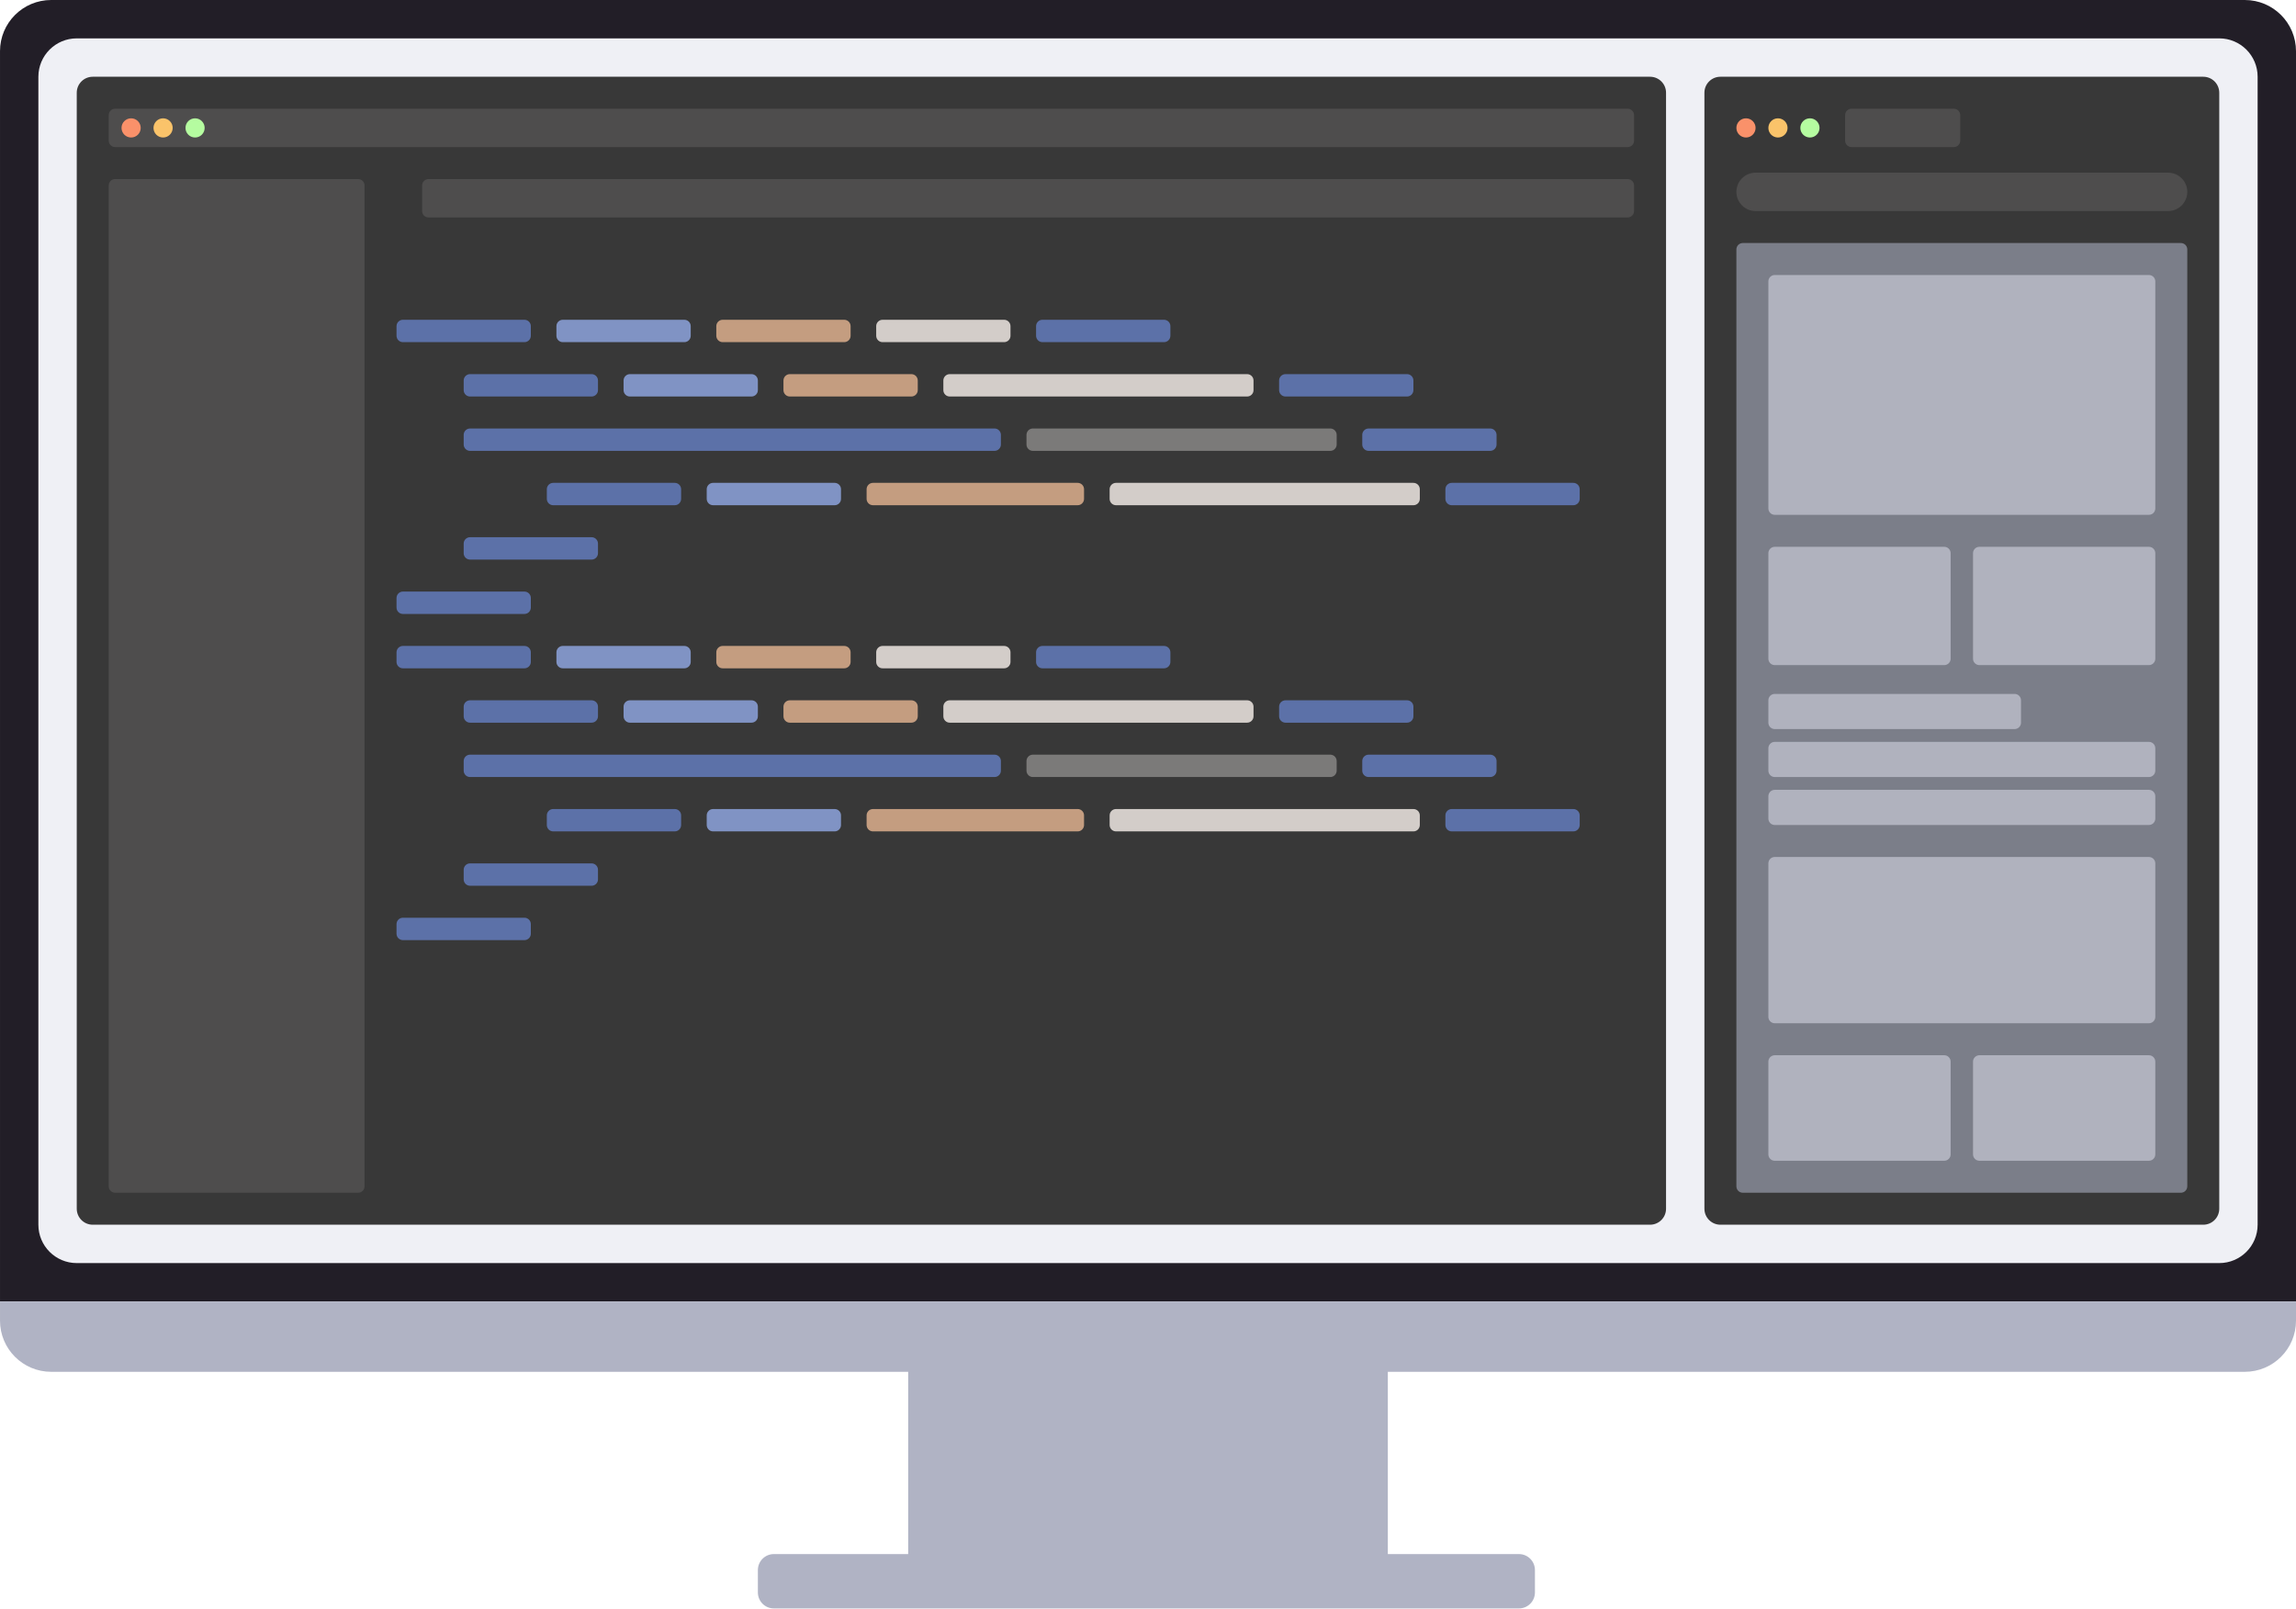
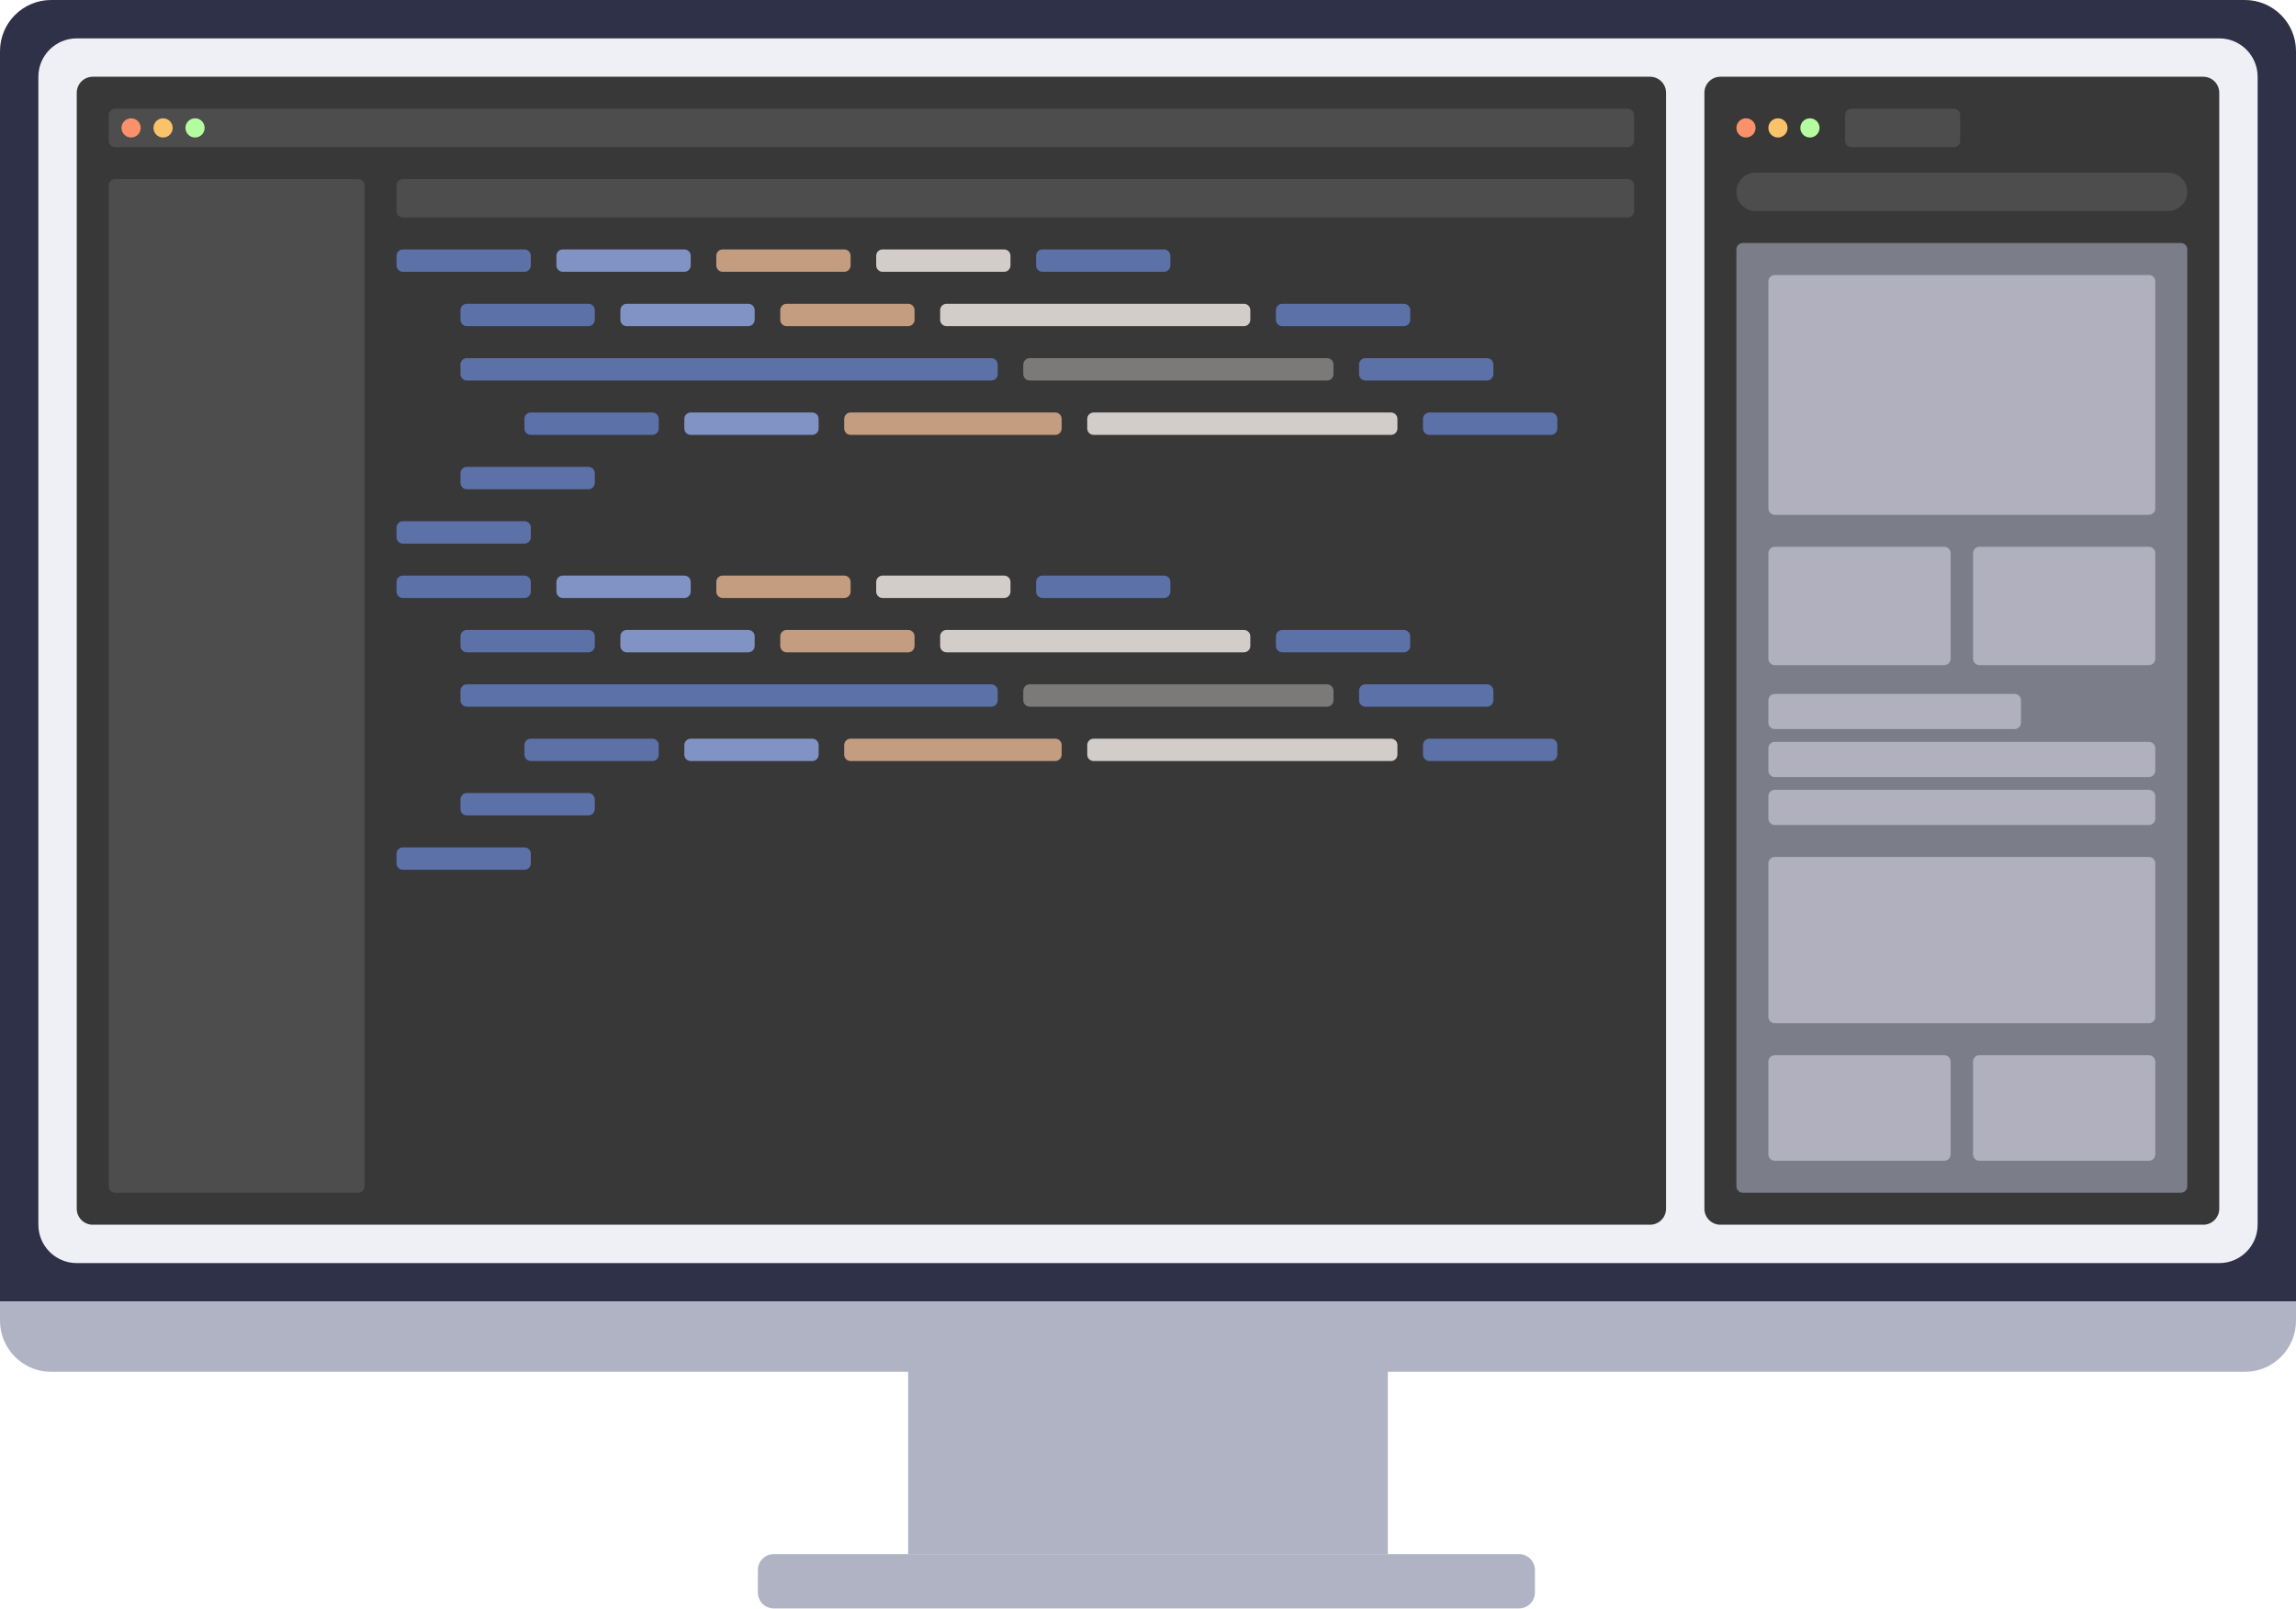
- <svg xmlns="http://www.w3.org/2000/svg" width="718.002" height="502.999" viewBox="0 0 718.002 502.999">
-   <g id="Group_5" data-name="Group 5" transform="translate(-617.998 -451)">
-     <path id="Rectangle_52" data-name="Rectangle 52" d="M16,0H702a16,16,0,0,1,16,16V407a0,0,0,0,1,0,0H0a0,0,0,0,1,0,0V16A16,16,0,0,1,16,0Z" transform="translate(618 451)" fill="#221e27" />
-     <path id="Union_1" data-name="Union 1" d="M17601,518a5,5,0,0,1-5-5v-7a5,5,0,0,1,5-5h233a5,5,0,0,1,5,5v7a5,5,0,0,1-5,5Zm42-17V444h-268a16,16,0,0,1-16-16v-6h718v6a16,16,0,0,1-16,16h-268v57Z" transform="translate(-16741 436)" fill="#b0b3c4" />
+ <svg xmlns="http://www.w3.org/2000/svg" width="718" height="503" viewBox="0 0 718 503">
+   <g id="Group_5" data-name="Group 5" transform="translate(-618 -451)">
+     <path id="Rectangle_52" data-name="Rectangle 52" d="M16,0H702a16,16,0,0,1,16,16V407a0,0,0,0,1,0,0H0a0,0,0,0,1,0,0V16A16,16,0,0,1,16,0Z" transform="translate(618 451)" fill="#2f3148" />
+     <path id="Rectangle_100" data-name="Rectangle 100" d="M0,0H718a0,0,0,0,1,0,0V6a16,16,0,0,1-16,16H16A16,16,0,0,1,0,6V0A0,0,0,0,1,0,0Z" transform="translate(618 858)" fill="#b0b3c4" />
+     <rect id="Rectangle_101" data-name="Rectangle 101" width="150" height="58" transform="translate(902 879)" fill="#b0b3c4" />
+     <rect id="Rectangle_175" data-name="Rectangle 175" width="243" height="17" rx="5" transform="translate(855 937)" fill="#b0b3c4" />
    <rect id="Rectangle_53" data-name="Rectangle 53" width="694" height="383" rx="12" transform="translate(630 463)" fill="#eff0f5" />
    <g id="Group_6" data-name="Group 6" transform="translate(-27 -14)">
      <rect id="Rectangle_54" data-name="Rectangle 54" width="497" height="359" rx="5" transform="translate(669 489)" fill="#383838" />
      <rect id="Rectangle_55" data-name="Rectangle 55" width="80" height="317" rx="2" transform="translate(679 521)" fill="#4e4d4d" />
-       <rect id="Rectangle_56" data-name="Rectangle 56" width="379" height="12" rx="2" transform="translate(777 521)" fill="#4e4d4d" />
+       <rect id="Rectangle_56" data-name="Rectangle 56" width="387" height="12" rx="2" transform="translate(769 521)" fill="#4e4d4d" />
      <rect id="Rectangle_99" data-name="Rectangle 99" width="477" height="12" rx="2" transform="translate(679 499)" fill="#4e4d4d" />
-       <g id="Group_8" data-name="Group 8" transform="translate(-3)">
+       <g id="Group_8" data-name="Group 8" transform="translate(-3 -22)">
        <rect id="Rectangle_57" data-name="Rectangle 57" width="42" height="7" rx="2" transform="translate(772 565)" fill="#5c71a8" />
        <rect id="Rectangle_94" data-name="Rectangle 94" width="42" height="7" rx="2" transform="translate(772 667)" fill="#5c71a8" />
        <rect id="Rectangle_78" data-name="Rectangle 78" width="42" height="7" rx="2" transform="translate(772 650)" fill="#5c71a8" />
        <rect id="Rectangle_85" data-name="Rectangle 85" width="42" height="7" rx="2" transform="translate(772 752)" fill="#5c71a8" />
        <rect id="Rectangle_65" data-name="Rectangle 65" width="42" height="7" rx="2" transform="translate(972 565)" fill="#5c71a8" />
        <rect id="Rectangle_95" data-name="Rectangle 95" width="42" height="7" rx="2" transform="translate(972 667)" fill="#5c71a8" />
-         <rect id="Rectangle_64" data-name="Rectangle 64" width="42" height="7" rx="2" transform="translate(793 582)" fill="#5c71a8" />
-         <rect id="Rectangle_89" data-name="Rectangle 89" width="42" height="7" rx="2" transform="translate(793 684)" fill="#5c71a8" />
-         <rect id="Rectangle_77" data-name="Rectangle 77" width="42" height="7" rx="2" transform="translate(793 633)" fill="#5c71a8" />
-         <rect id="Rectangle_79" data-name="Rectangle 79" width="42" height="7" rx="2" transform="translate(793 735)" fill="#5c71a8" />
-         <rect id="Rectangle_67" data-name="Rectangle 67" width="168" height="7" rx="2" transform="translate(793 599)" fill="#5c71a8" />
-         <rect id="Rectangle_86" data-name="Rectangle 86" width="168" height="7" rx="2" transform="translate(793 701)" fill="#5c71a8" />
-         <rect id="Rectangle_72" data-name="Rectangle 72" width="42" height="7" rx="2" transform="translate(819 616)" fill="#5c71a8" />
-         <rect id="Rectangle_80" data-name="Rectangle 80" width="42" height="7" rx="2" transform="translate(819 718)" fill="#5c71a8" />
-         <rect id="Rectangle_66" data-name="Rectangle 66" width="42" height="7" rx="2" transform="translate(1048 582)" fill="#5c71a8" />
-         <rect id="Rectangle_90" data-name="Rectangle 90" width="42" height="7" rx="2" transform="translate(1048 684)" fill="#5c71a8" />
-         <rect id="Rectangle_71" data-name="Rectangle 71" width="42" height="7" rx="2" transform="translate(1074 599)" fill="#5c71a8" />
-         <rect id="Rectangle_87" data-name="Rectangle 87" width="42" height="7" rx="2" transform="translate(1074 701)" fill="#5c71a8" />
-         <rect id="Rectangle_76" data-name="Rectangle 76" width="42" height="7" rx="2" transform="translate(1100 616)" fill="#5c71a8" />
-         <rect id="Rectangle_81" data-name="Rectangle 81" width="42" height="7" rx="2" transform="translate(1100 718)" fill="#5c71a8" />
+         <rect id="Rectangle_64" data-name="Rectangle 64" width="42" height="7" rx="2" transform="translate(792 582)" fill="#5c71a8" />
+         <rect id="Rectangle_89" data-name="Rectangle 89" width="42" height="7" rx="2" transform="translate(792 684)" fill="#5c71a8" />
+         <rect id="Rectangle_77" data-name="Rectangle 77" width="42" height="7" rx="2" transform="translate(792 633)" fill="#5c71a8" />
+         <rect id="Rectangle_79" data-name="Rectangle 79" width="42" height="7" rx="2" transform="translate(792 735)" fill="#5c71a8" />
+         <rect id="Rectangle_67" data-name="Rectangle 67" width="168" height="7" rx="2" transform="translate(792 599)" fill="#5c71a8" />
+         <rect id="Rectangle_86" data-name="Rectangle 86" width="168" height="7" rx="2" transform="translate(792 701)" fill="#5c71a8" />
+         <rect id="Rectangle_72" data-name="Rectangle 72" width="42" height="7" rx="2" transform="translate(812 616)" fill="#5c71a8" />
+         <rect id="Rectangle_80" data-name="Rectangle 80" width="42" height="7" rx="2" transform="translate(812 718)" fill="#5c71a8" />
+         <rect id="Rectangle_66" data-name="Rectangle 66" width="42" height="7" rx="2" transform="translate(1047 582)" fill="#5c71a8" />
+         <rect id="Rectangle_90" data-name="Rectangle 90" width="42" height="7" rx="2" transform="translate(1047 684)" fill="#5c71a8" />
+         <rect id="Rectangle_71" data-name="Rectangle 71" width="42" height="7" rx="2" transform="translate(1073 599)" fill="#5c71a8" />
+         <rect id="Rectangle_87" data-name="Rectangle 87" width="42" height="7" rx="2" transform="translate(1073 701)" fill="#5c71a8" />
+         <rect id="Rectangle_76" data-name="Rectangle 76" width="42" height="7" rx="2" transform="translate(1093 616)" fill="#5c71a8" />
+         <rect id="Rectangle_81" data-name="Rectangle 81" width="42" height="7" rx="2" transform="translate(1093 718)" fill="#5c71a8" />
        <rect id="Rectangle_58" data-name="Rectangle 58" width="42" height="7" rx="2" transform="translate(822 565)" fill="#8093c4" />
        <rect id="Rectangle_96" data-name="Rectangle 96" width="42" height="7" rx="2" transform="translate(822 667)" fill="#8093c4" />
-         <rect id="Rectangle_63" data-name="Rectangle 63" width="42" height="7" rx="2" transform="translate(843 582)" fill="#8093c4" />
-         <rect id="Rectangle_91" data-name="Rectangle 91" width="42" height="7" rx="2" transform="translate(843 684)" fill="#8093c4" />
-         <rect id="Rectangle_73" data-name="Rectangle 73" width="42" height="7" rx="2" transform="translate(869 616)" fill="#8093c4" />
-         <rect id="Rectangle_82" data-name="Rectangle 82" width="42" height="7" rx="2" transform="translate(869 718)" fill="#8093c4" />
+         <rect id="Rectangle_63" data-name="Rectangle 63" width="42" height="7" rx="2" transform="translate(842 582)" fill="#8093c4" />
+         <rect id="Rectangle_91" data-name="Rectangle 91" width="42" height="7" rx="2" transform="translate(842 684)" fill="#8093c4" />
+         <rect id="Rectangle_73" data-name="Rectangle 73" width="42" height="7" rx="2" transform="translate(862 616)" fill="#8093c4" />
+         <rect id="Rectangle_82" data-name="Rectangle 82" width="42" height="7" rx="2" transform="translate(862 718)" fill="#8093c4" />
        <rect id="Rectangle_59" data-name="Rectangle 59" width="42" height="7" rx="2" transform="translate(872 565)" fill="#c49d80" />
        <rect id="Rectangle_97" data-name="Rectangle 97" width="42" height="7" rx="2" transform="translate(872 667)" fill="#c49d80" />
-         <rect id="Rectangle_62" data-name="Rectangle 62" width="42" height="7" rx="2" transform="translate(893 582)" fill="#c49d80" />
-         <rect id="Rectangle_92" data-name="Rectangle 92" width="42" height="7" rx="2" transform="translate(893 684)" fill="#c49d80" />
-         <rect id="Rectangle_74" data-name="Rectangle 74" width="68" height="7" rx="2" transform="translate(919 616)" fill="#c49d80" />
-         <rect id="Rectangle_83" data-name="Rectangle 83" width="68" height="7" rx="2" transform="translate(919 718)" fill="#c49d80" />
+         <rect id="Rectangle_62" data-name="Rectangle 62" width="42" height="7" rx="2" transform="translate(892 582)" fill="#c49d80" />
+         <rect id="Rectangle_92" data-name="Rectangle 92" width="42" height="7" rx="2" transform="translate(892 684)" fill="#c49d80" />
+         <rect id="Rectangle_74" data-name="Rectangle 74" width="68" height="7" rx="2" transform="translate(912 616)" fill="#c49d80" />
+         <rect id="Rectangle_83" data-name="Rectangle 83" width="68" height="7" rx="2" transform="translate(912 718)" fill="#c49d80" />
        <rect id="Rectangle_60" data-name="Rectangle 60" width="42" height="7" rx="2" transform="translate(922 565)" fill="#d3cdc9" />
        <rect id="Rectangle_98" data-name="Rectangle 98" width="42" height="7" rx="2" transform="translate(922 667)" fill="#d3cdc9" />
-         <rect id="Rectangle_61" data-name="Rectangle 61" width="97" height="7" rx="2" transform="translate(943 582)" fill="#d3cdc9" />
-         <rect id="Rectangle_93" data-name="Rectangle 93" width="97" height="7" rx="2" transform="translate(943 684)" fill="#d3cdc9" />
-         <rect id="Rectangle_70" data-name="Rectangle 70" width="97" height="7" rx="2" transform="translate(969 599)" fill="#7b7a79" />
-         <rect id="Rectangle_88" data-name="Rectangle 88" width="97" height="7" rx="2" transform="translate(969 701)" fill="#7b7a79" />
-         <rect id="Rectangle_75" data-name="Rectangle 75" width="97" height="7" rx="2" transform="translate(995 616)" fill="#d3cdc9" />
-         <rect id="Rectangle_84" data-name="Rectangle 84" width="97" height="7" rx="2" transform="translate(995 718)" fill="#d3cdc9" />
+         <rect id="Rectangle_61" data-name="Rectangle 61" width="97" height="7" rx="2" transform="translate(942 582)" fill="#d3cdc9" />
+         <rect id="Rectangle_93" data-name="Rectangle 93" width="97" height="7" rx="2" transform="translate(942 684)" fill="#d3cdc9" />
+         <rect id="Rectangle_70" data-name="Rectangle 70" width="97" height="7" rx="2" transform="translate(968 599)" fill="#7b7a79" />
+         <rect id="Rectangle_88" data-name="Rectangle 88" width="97" height="7" rx="2" transform="translate(968 701)" fill="#7b7a79" />
+         <rect id="Rectangle_75" data-name="Rectangle 75" width="97" height="7" rx="2" transform="translate(988 616)" fill="#d3cdc9" />
+         <rect id="Rectangle_84" data-name="Rectangle 84" width="97" height="7" rx="2" transform="translate(988 718)" fill="#d3cdc9" />
      </g>
      <circle id="Ellipse_1" data-name="Ellipse 1" cx="3" cy="3" r="3" transform="translate(683 502)" fill="#fa916a" />
      <circle id="Ellipse_2" data-name="Ellipse 2" cx="3" cy="3" r="3" transform="translate(693 502)" fill="#fac36a" />
      <circle id="Ellipse_3" data-name="Ellipse 3" cx="3" cy="3" r="3" transform="translate(703 502)" fill="#b5fca0" />
    </g>
    <g id="Group_7" data-name="Group 7" transform="translate(1 -11)">
      <rect id="Rectangle_151" data-name="Rectangle 151" width="161" height="359" rx="5" transform="translate(1150 486)" fill="#383838" />
      <rect id="Rectangle_152" data-name="Rectangle 152" width="36" height="12" rx="2" transform="translate(1194 496)" fill="#4e4d4d" />
      <circle id="Ellipse_11" data-name="Ellipse 11" cx="3" cy="3" r="3" transform="translate(1160 499)" fill="#fa916a" />
      <circle id="Ellipse_12" data-name="Ellipse 12" cx="3" cy="3" r="3" transform="translate(1170 499)" fill="#fac36a" />
      <circle id="Ellipse_13" data-name="Ellipse 13" cx="3" cy="3" r="3" transform="translate(1180 499)" fill="#b5fca0" />
-       <rect id="Rectangle_154" data-name="Rectangle 154" width="141" height="297" rx="2" transform="translate(1160 538)" fill="#7b7e89" />
-       <rect id="Rectangle_155" data-name="Rectangle 155" width="121" height="75" rx="2" transform="translate(1170 548)" fill="#b0b2be" />
-       <rect id="Rectangle_161" data-name="Rectangle 161" width="121" height="52" rx="2" transform="translate(1170 730)" fill="#b0b2be" />
-       <rect id="Rectangle_156" data-name="Rectangle 156" width="57" height="37" rx="2" transform="translate(1170 633)" fill="#b0b2be" />
-       <rect id="Rectangle_163" data-name="Rectangle 163" width="57" height="33" rx="2" transform="translate(1170 792)" fill="#b0b2be" />
-       <rect id="Rectangle_157" data-name="Rectangle 157" width="57" height="37" rx="2" transform="translate(1234 633)" fill="#b0b2be" />
-       <rect id="Rectangle_162" data-name="Rectangle 162" width="57" height="33" rx="2" transform="translate(1234 792)" fill="#b0b2be" />
-       <rect id="Rectangle_158" data-name="Rectangle 158" width="79" height="11" rx="2" transform="translate(1170 679)" fill="#b0b2be" />
-       <rect id="Rectangle_159" data-name="Rectangle 159" width="121" height="11" rx="2" transform="translate(1170 694)" fill="#b0b2be" />
-       <rect id="Rectangle_160" data-name="Rectangle 160" width="121" height="11" rx="2" transform="translate(1170 709)" fill="#b0b2be" />
+       <rect id="Rectangle_154" data-name="Rectangle 154" width="141" height="297" rx="2" transform="translate(1160 538)" fill="#7b7d89" />
+       <rect id="Rectangle_155" data-name="Rectangle 155" width="121" height="75" rx="2" transform="translate(1170 548)" fill="#b0b0be" />
+       <rect id="Rectangle_161" data-name="Rectangle 161" width="121" height="52" rx="2" transform="translate(1170 730)" fill="#b0b0be" />
+       <rect id="Rectangle_156" data-name="Rectangle 156" width="57" height="37" rx="2" transform="translate(1170 633)" fill="#b0b0be" />
+       <rect id="Rectangle_163" data-name="Rectangle 163" width="57" height="33" rx="2" transform="translate(1170 792)" fill="#b0b0be" />
+       <rect id="Rectangle_157" data-name="Rectangle 157" width="57" height="37" rx="2" transform="translate(1234 633)" fill="#b0b0be" />
+       <rect id="Rectangle_162" data-name="Rectangle 162" width="57" height="33" rx="2" transform="translate(1234 792)" fill="#b0b0be" />
+       <rect id="Rectangle_158" data-name="Rectangle 158" width="79" height="11" rx="2" transform="translate(1170 679)" fill="#b0b0be" />
+       <rect id="Rectangle_159" data-name="Rectangle 159" width="121" height="11" rx="2" transform="translate(1170 694)" fill="#b0b0be" />
+       <rect id="Rectangle_160" data-name="Rectangle 160" width="121" height="11" rx="2" transform="translate(1170 709)" fill="#b0b0be" />
      <rect id="Rectangle_164" data-name="Rectangle 164" width="141" height="12" rx="6" transform="translate(1160 516)" fill="#4e4d4d" />
    </g>
  </g>
</svg>
